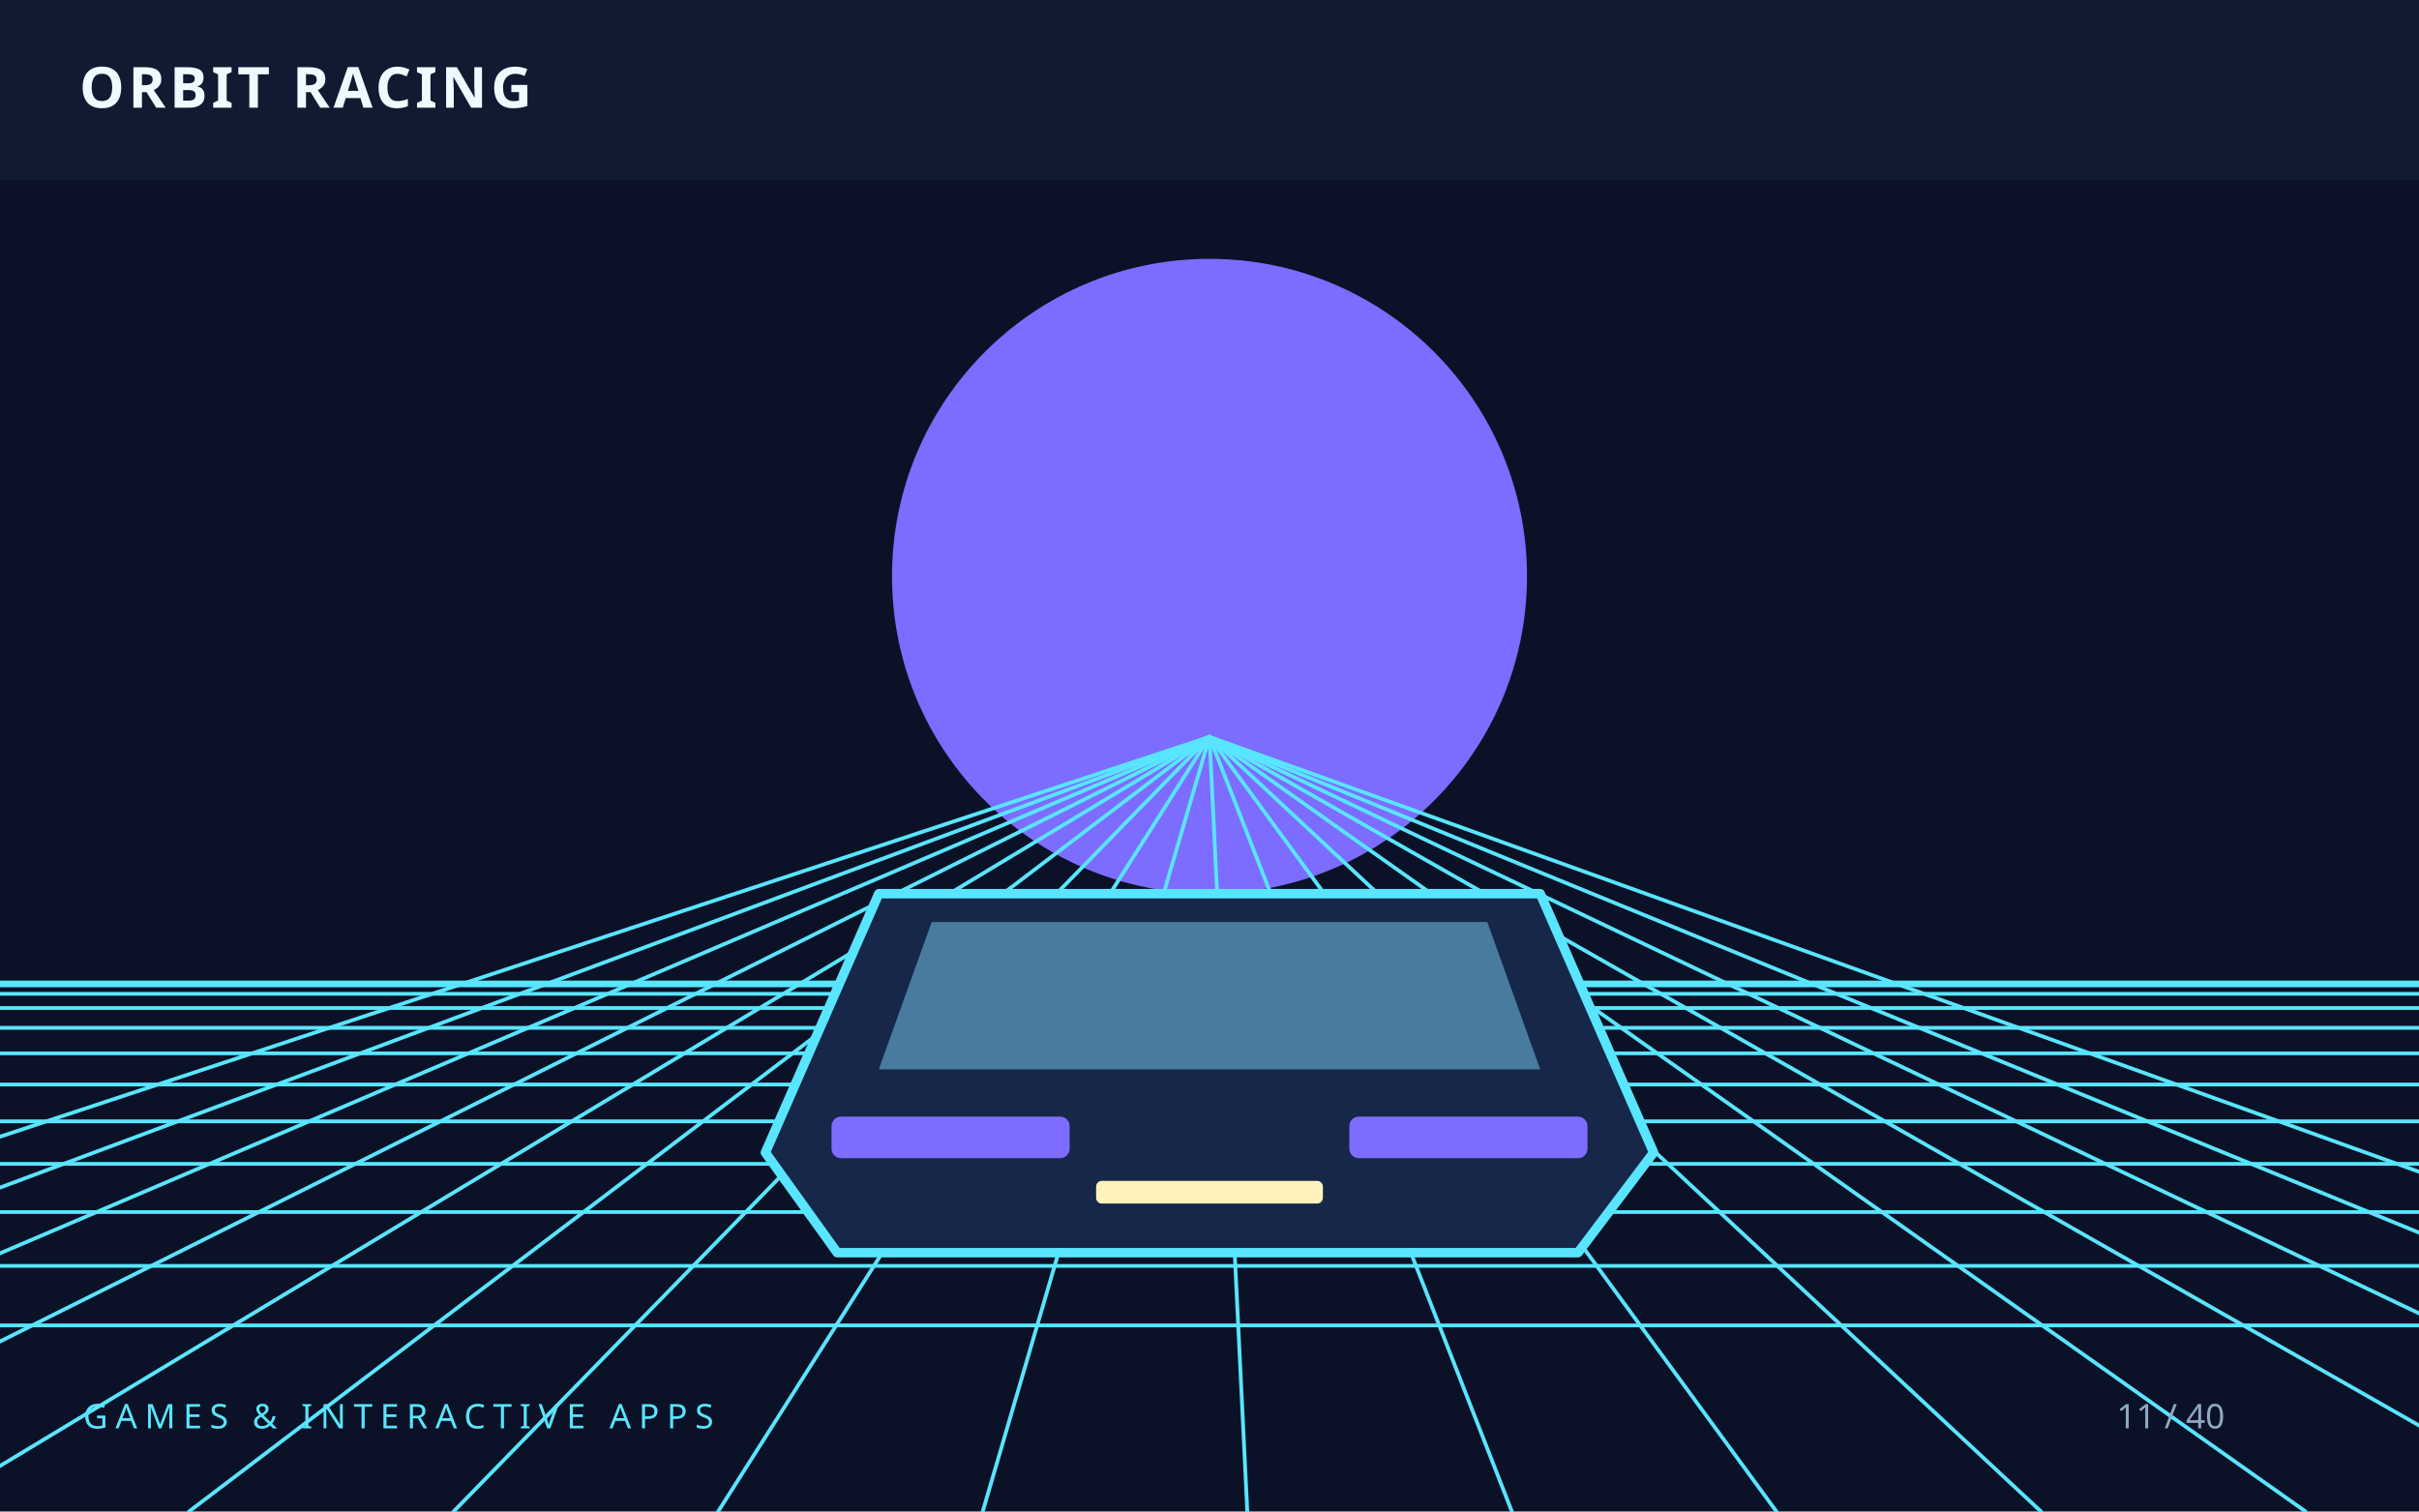
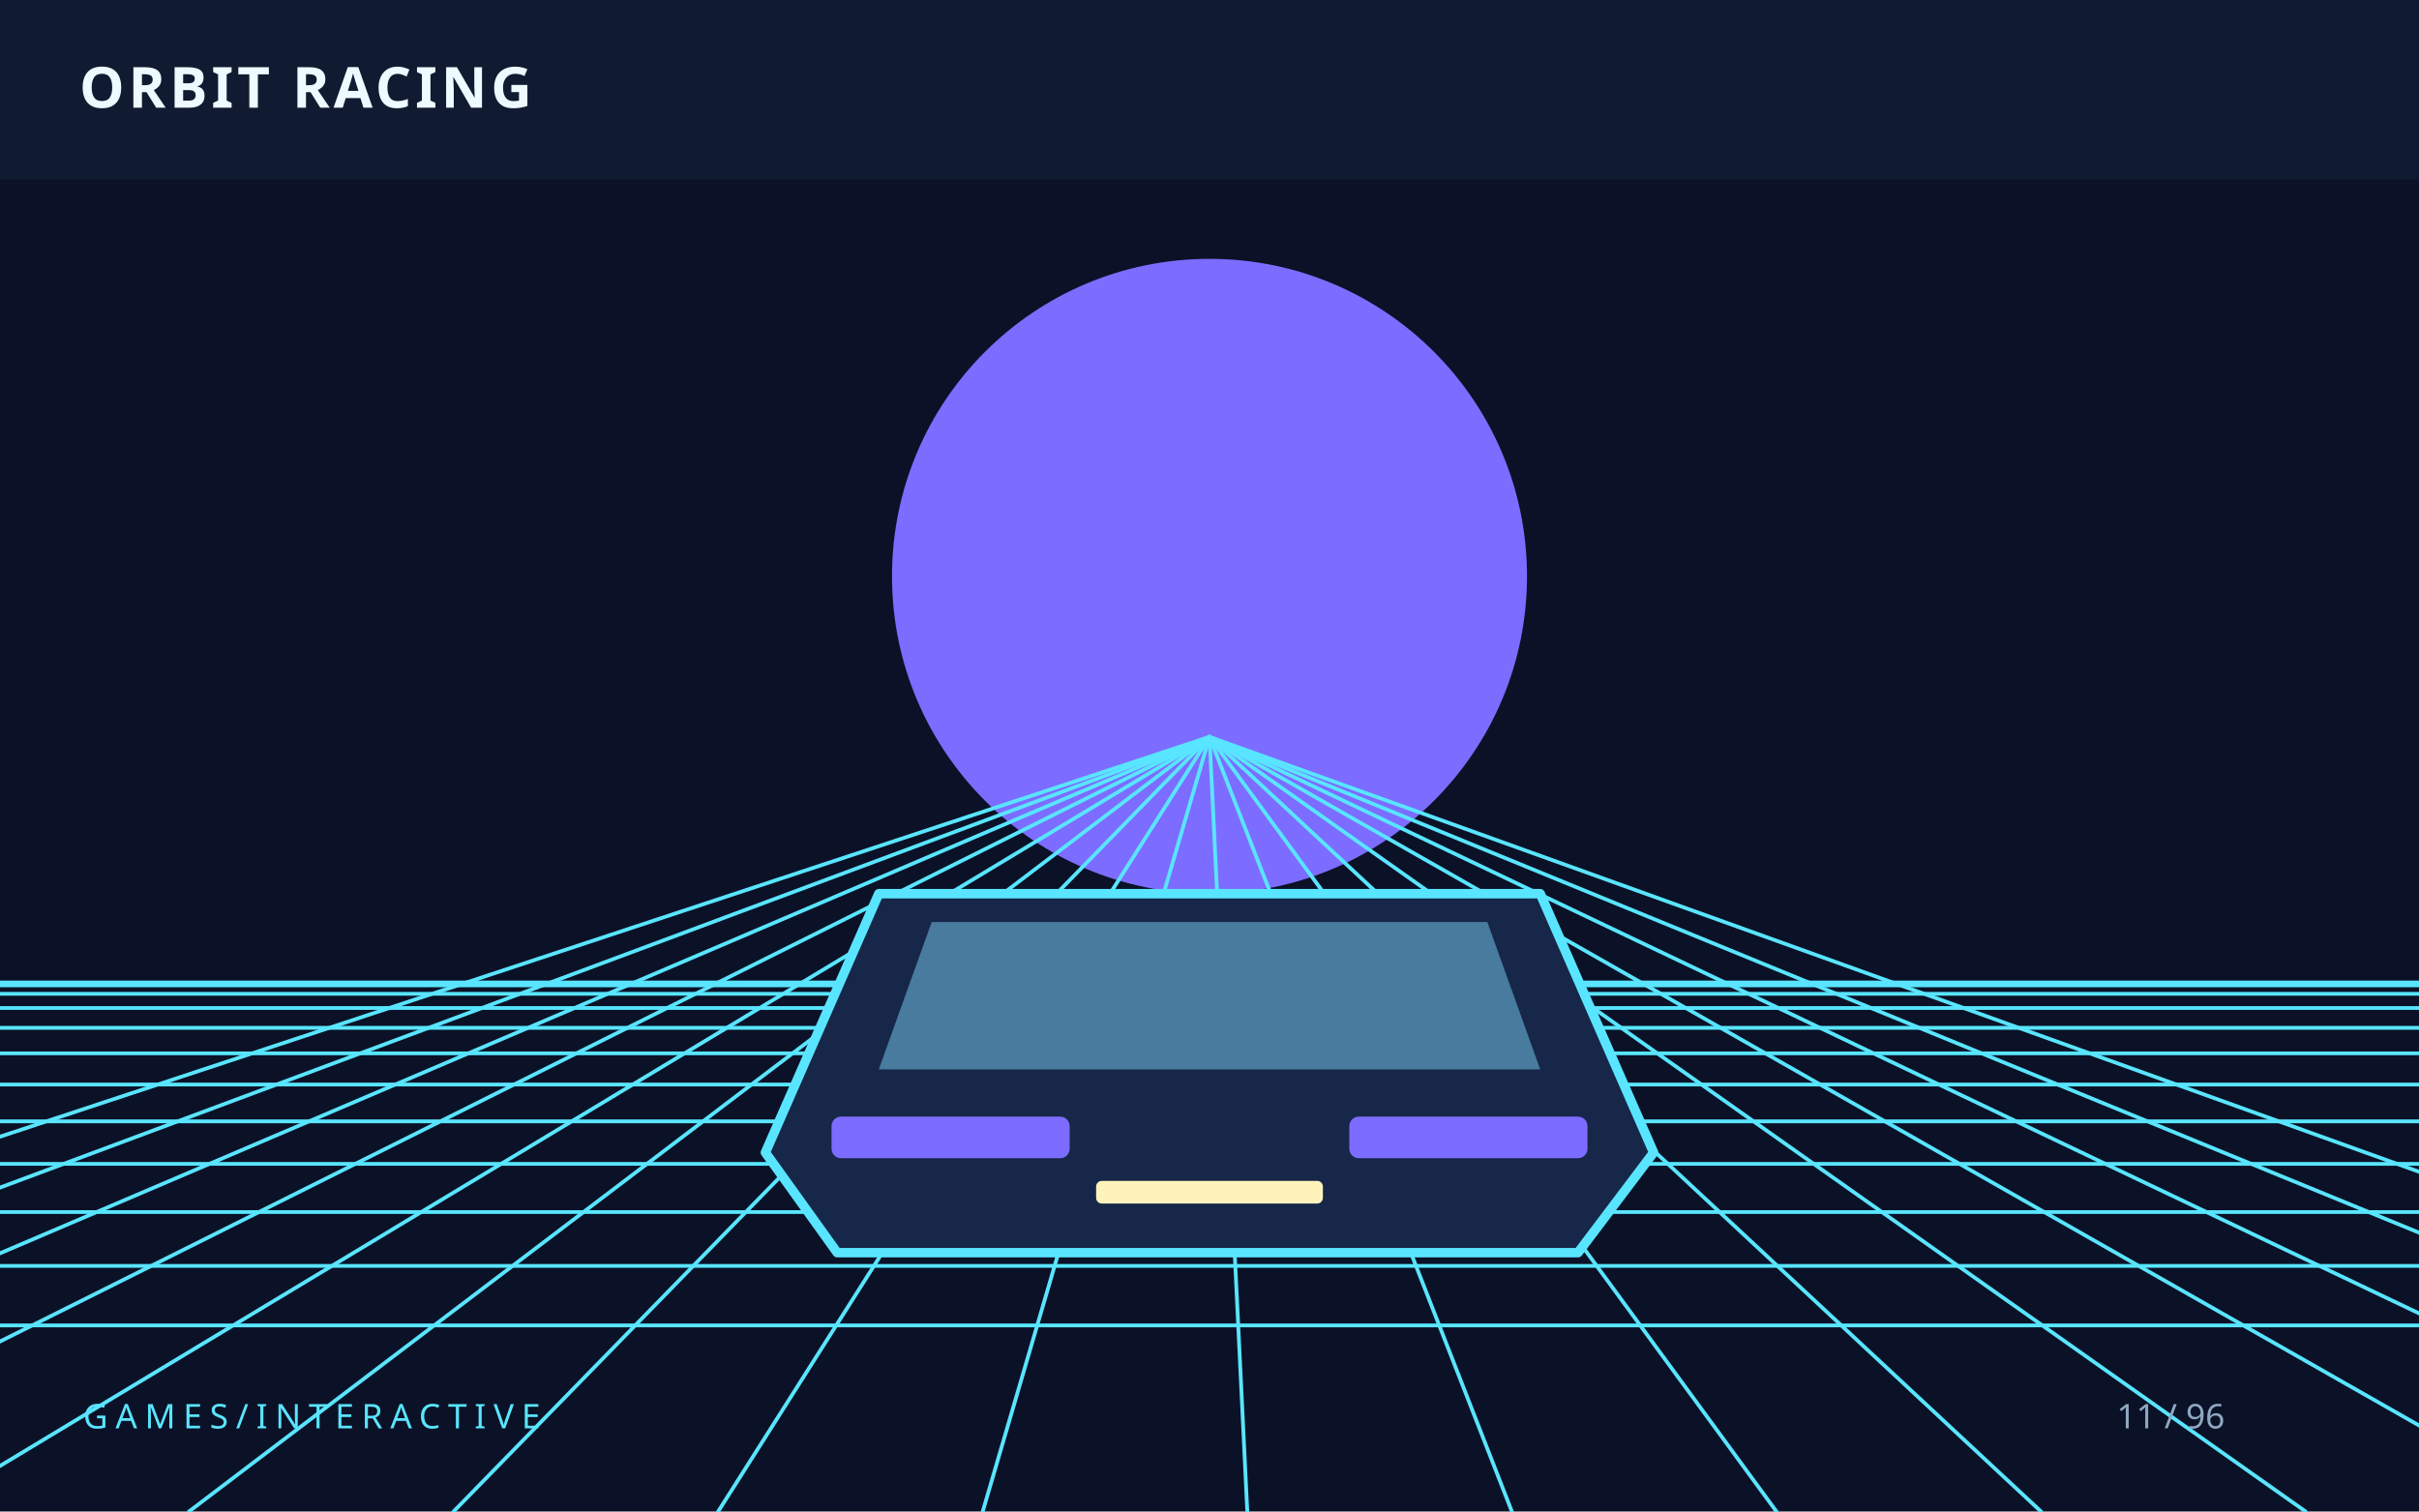
<svg xmlns="http://www.w3.org/2000/svg" width="1280" height="800" viewBox="0 0 1280 800">
  <rect x="0" y="0" width="1280" height="800" rx="0" fill="#0b1227" />
  <circle cx="640" cy="305" r="168" fill="#7c6cff" />
  <path d="M0 520.0h1280" fill="none" stroke="#59e5ff" stroke-width="2" stroke-linecap="round" stroke-linejoin="round" />
  <path d="M0 521.5h1280" fill="none" stroke="#59e5ff" stroke-width="2" stroke-linecap="round" stroke-linejoin="round" />
  <path d="M0 526.0h1280" fill="none" stroke="#59e5ff" stroke-width="2" stroke-linecap="round" stroke-linejoin="round" />
  <path d="M0 533.5h1280" fill="none" stroke="#59e5ff" stroke-width="2" stroke-linecap="round" stroke-linejoin="round" />
  <path d="M0 544.0h1280" fill="none" stroke="#59e5ff" stroke-width="2" stroke-linecap="round" stroke-linejoin="round" />
  <path d="M0 557.5h1280" fill="none" stroke="#59e5ff" stroke-width="2" stroke-linecap="round" stroke-linejoin="round" />
  <path d="M0 574.0h1280" fill="none" stroke="#59e5ff" stroke-width="2" stroke-linecap="round" stroke-linejoin="round" />
  <path d="M0 593.5h1280" fill="none" stroke="#59e5ff" stroke-width="2" stroke-linecap="round" stroke-linejoin="round" />
  <path d="M0 616.0h1280" fill="none" stroke="#59e5ff" stroke-width="2" stroke-linecap="round" stroke-linejoin="round" />
  <path d="M0 641.5h1280" fill="none" stroke="#59e5ff" stroke-width="2" stroke-linecap="round" stroke-linejoin="round" />
  <path d="M0 670.0h1280" fill="none" stroke="#59e5ff" stroke-width="2" stroke-linecap="round" stroke-linejoin="round" />
  <path d="M0 701.5h1280" fill="none" stroke="#59e5ff" stroke-width="2" stroke-linecap="round" stroke-linejoin="round" />
  <path d="M640 390L-600 800" fill="none" stroke="#59e5ff" stroke-width="2" stroke-linecap="round" stroke-linejoin="round" />
  <path d="M640 390L-460 800" fill="none" stroke="#59e5ff" stroke-width="2" stroke-linecap="round" stroke-linejoin="round" />
  <path d="M640 390L-320 800" fill="none" stroke="#59e5ff" stroke-width="2" stroke-linecap="round" stroke-linejoin="round" />
  <path d="M640 390L-180 800" fill="none" stroke="#59e5ff" stroke-width="2" stroke-linecap="round" stroke-linejoin="round" />
  <path d="M640 390L-40 800" fill="none" stroke="#59e5ff" stroke-width="2" stroke-linecap="round" stroke-linejoin="round" />
  <path d="M640 390L100 800" fill="none" stroke="#59e5ff" stroke-width="2" stroke-linecap="round" stroke-linejoin="round" />
  <path d="M640 390L240 800" fill="none" stroke="#59e5ff" stroke-width="2" stroke-linecap="round" stroke-linejoin="round" />
  <path d="M640 390L380 800" fill="none" stroke="#59e5ff" stroke-width="2" stroke-linecap="round" stroke-linejoin="round" />
  <path d="M640 390L520 800" fill="none" stroke="#59e5ff" stroke-width="2" stroke-linecap="round" stroke-linejoin="round" />
  <path d="M640 390L660 800" fill="none" stroke="#59e5ff" stroke-width="2" stroke-linecap="round" stroke-linejoin="round" />
  <path d="M640 390L800 800" fill="none" stroke="#59e5ff" stroke-width="2" stroke-linecap="round" stroke-linejoin="round" />
  <path d="M640 390L940 800" fill="none" stroke="#59e5ff" stroke-width="2" stroke-linecap="round" stroke-linejoin="round" />
  <path d="M640 390L1080 800" fill="none" stroke="#59e5ff" stroke-width="2" stroke-linecap="round" stroke-linejoin="round" />
  <path d="M640 390L1220 800" fill="none" stroke="#59e5ff" stroke-width="2" stroke-linecap="round" stroke-linejoin="round" />
  <path d="M640 390L1360 800" fill="none" stroke="#59e5ff" stroke-width="2" stroke-linecap="round" stroke-linejoin="round" />
  <path d="M640 390L1500 800" fill="none" stroke="#59e5ff" stroke-width="2" stroke-linecap="round" stroke-linejoin="round" />
  <path d="M640 390L1640 800" fill="none" stroke="#59e5ff" stroke-width="2" stroke-linecap="round" stroke-linejoin="round" />
  <path d="M640 390L1780 800" fill="none" stroke="#59e5ff" stroke-width="2" stroke-linecap="round" stroke-linejoin="round" />
  <path d="M405 610l60-137h350l60 137-40 53H443Z" fill="#172749" stroke="#59e5ff" stroke-width="5" stroke-linecap="round" stroke-linejoin="round" />
  <path d="M493 488h294l28 78H465Z" fill="#487b9d" stroke="none" stroke-width="1" stroke-linecap="round" stroke-linejoin="round" />
  <rect x="440" y="591" width="126" height="22" rx="5" fill="#7c6cff" />
  <rect x="714" y="591" width="126" height="22" rx="5" fill="#7c6cff" />
  <rect x="580" y="625" width="120" height="12" rx="3" fill="#fff3bc" />
  <rect x="0" y="0" width="1280" height="95" rx="0" fill="#101a30" />
  <text x="42" y="57" font-family="system-ui,sans-serif" font-size="30" fill="#edfaff" font-weight="700" letter-spacing="2">ORBIT RACING</text>
-   <text x="44" y="756" font-family="system-ui,sans-serif" font-size="18" fill="#59e5ff" letter-spacing="4">GAMES &amp; INTERACTIVE APPS</text>
-   <text x="1120" y="756" font-family="system-ui,sans-serif" font-size="18" fill="#90a8c2">11 / 40</text>
+   <text x="44" y="756" font-family="system-ui,sans-serif" font-size="18" fill="#59e5ff" letter-spacing="4">GAMES/INTERACTIVE</text>
+   <text x="1120" y="756" font-family="system-ui,sans-serif" font-size="18" fill="#90a8c2">11 / 96</text>
</svg>
